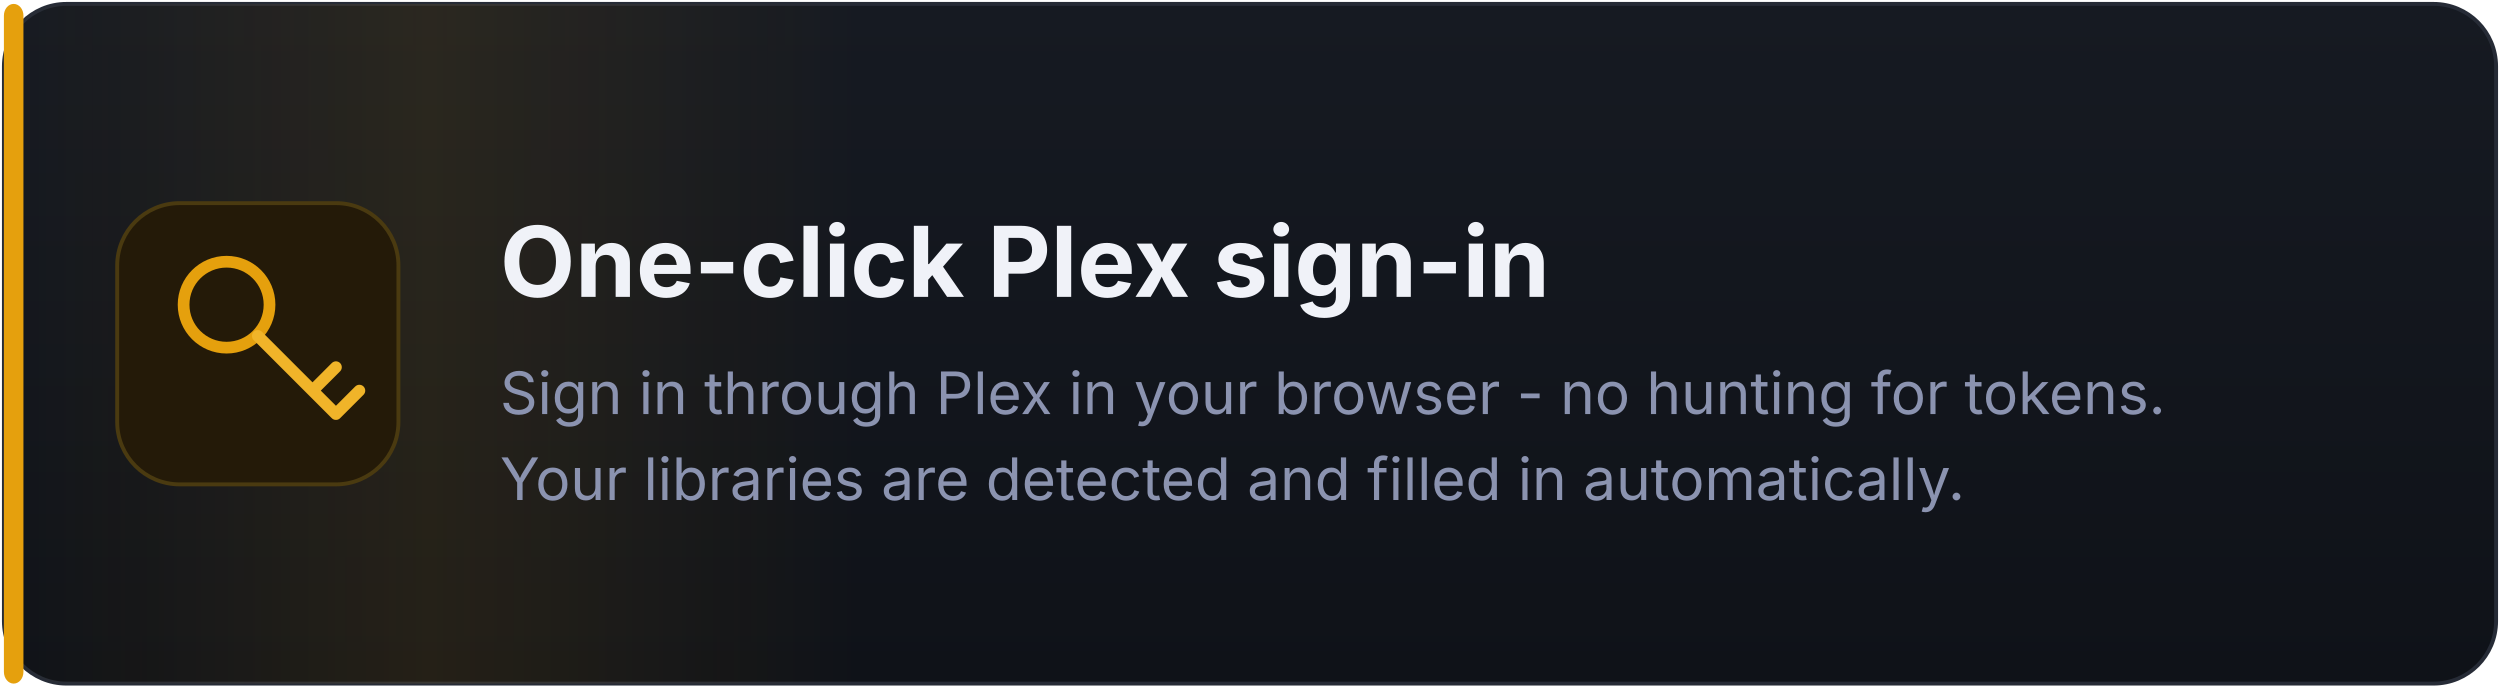
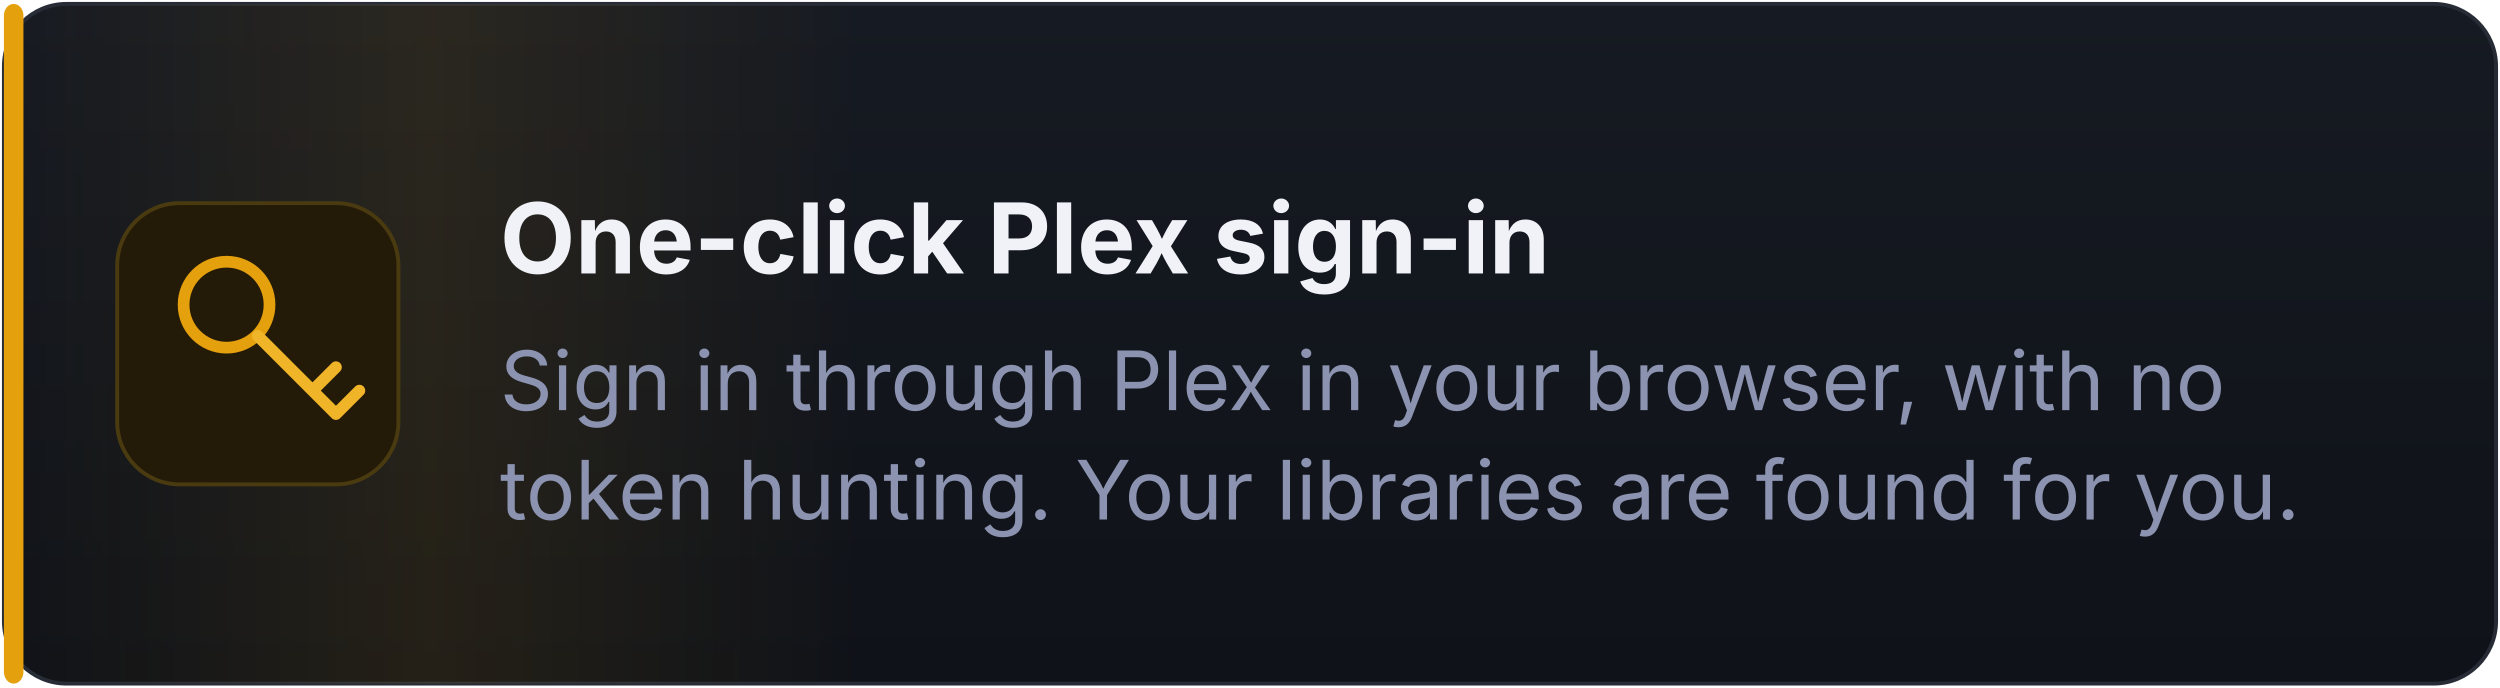
<svg xmlns="http://www.w3.org/2000/svg" width="640" height="176" viewBox="0 0 640 176" fill="none" role="img" aria-label="One-click Plex sign-in">
  <defs>
    <linearGradient id="bg" x1="0" y1="0" x2="0" y2="1">
      <stop offset="0" stop-color="#161a22" />
      <stop offset="1" stop-color="#0f1218" />
    </linearGradient>
    <linearGradient id="shine" x1="0" y1="0" x2="1" y2="0">
      <stop offset="0" stop-color="#e5a00d" stop-opacity="0" />
      <stop offset=".5" stop-color="#e5a00d" stop-opacity=".10" />
      <stop offset="1" stop-color="#e5a00d" stop-opacity="0" />
    </linearGradient>
    <clipPath id="card">
      <rect x="1" y="1" width="638" height="174" rx="16" />
    </clipPath>
    <style>
      @keyframes sweep{0%{transform:translateX(-300px)}55%,100%{transform:translateX(760px)}}
      @keyframes glow{0%,100%{opacity:.9}50%{opacity:1}}
      @keyframes wiggle{0%,100%{transform:rotate(0)}40%{transform:rotate(-12deg)}60%{transform:rotate(8deg)}}
      .sweep{animation:sweep 6s ease-in-out 4s infinite}
      .tile{animation:glow 3s ease-in-out infinite}
      .key{transform-origin:58px 78px;animation:wiggle 3.5s ease-in-out infinite}
+       @media (prefers-reduced-motion: reduce){*{animation:none!important}}
    </style>
  </defs>
  <rect x="1" y="1" width="638" height="174" rx="16" fill="url(#bg)" stroke="#262b36" />
  <g clip-path="url(#card)">
    <rect class="sweep" x="0" y="0" width="220" height="176" fill="url(#shine)" />
  </g>
  <rect x="1" y="1" width="5" height="174" rx="3" fill="#e5a00d" />
  <g class="tile">
    <rect x="30" y="52" width="72" height="72" rx="16" fill="#241a08" stroke="#4a3a10" />
    <g class="key">
      <circle cx="58" cy="78" r="11" fill="none" stroke="#e5a00d" stroke-width="3" />
      <path d="M66 86 l20 20 M80 100 l6 -6 M86 106 l6 -6" fill="none" stroke="#f0b429" stroke-width="3" stroke-linecap="round" stroke-linejoin="round" />
    </g>
  </g>
-   <text x="128" y="76" font-family="Segoe UI, Inter, sans-serif" font-size="25" font-weight="700" fill="#f0f2f8">One-click Plex sign-in</text>
-   <text x="128" y="106" font-family="Segoe UI, Inter, sans-serif" font-size="15" fill="#8b93b0">Sign in through Plex in your browser - no hunting for tokens.</text>
-   <text x="128" y="128" font-family="Segoe UI, Inter, sans-serif" font-size="15" fill="#8b93b0">Your libraries are detected and filled in automatically.</text>
+   <text x="128" y="70" font-family="Segoe UI, Inter, sans-serif" font-size="25" font-weight="700" fill="#f0f2f8">One-click Plex sign-in</text>
+   <text x="128" y="105" font-family="Segoe UI, Inter, sans-serif" font-size="21" fill="#8b93b0">Sign in through Plex in your browser, with no</text>
+   <text x="128" y="133" font-family="Segoe UI, Inter, sans-serif" font-size="21" fill="#8b93b0">token hunting. Your libraries are found for you.</text>
</svg>
